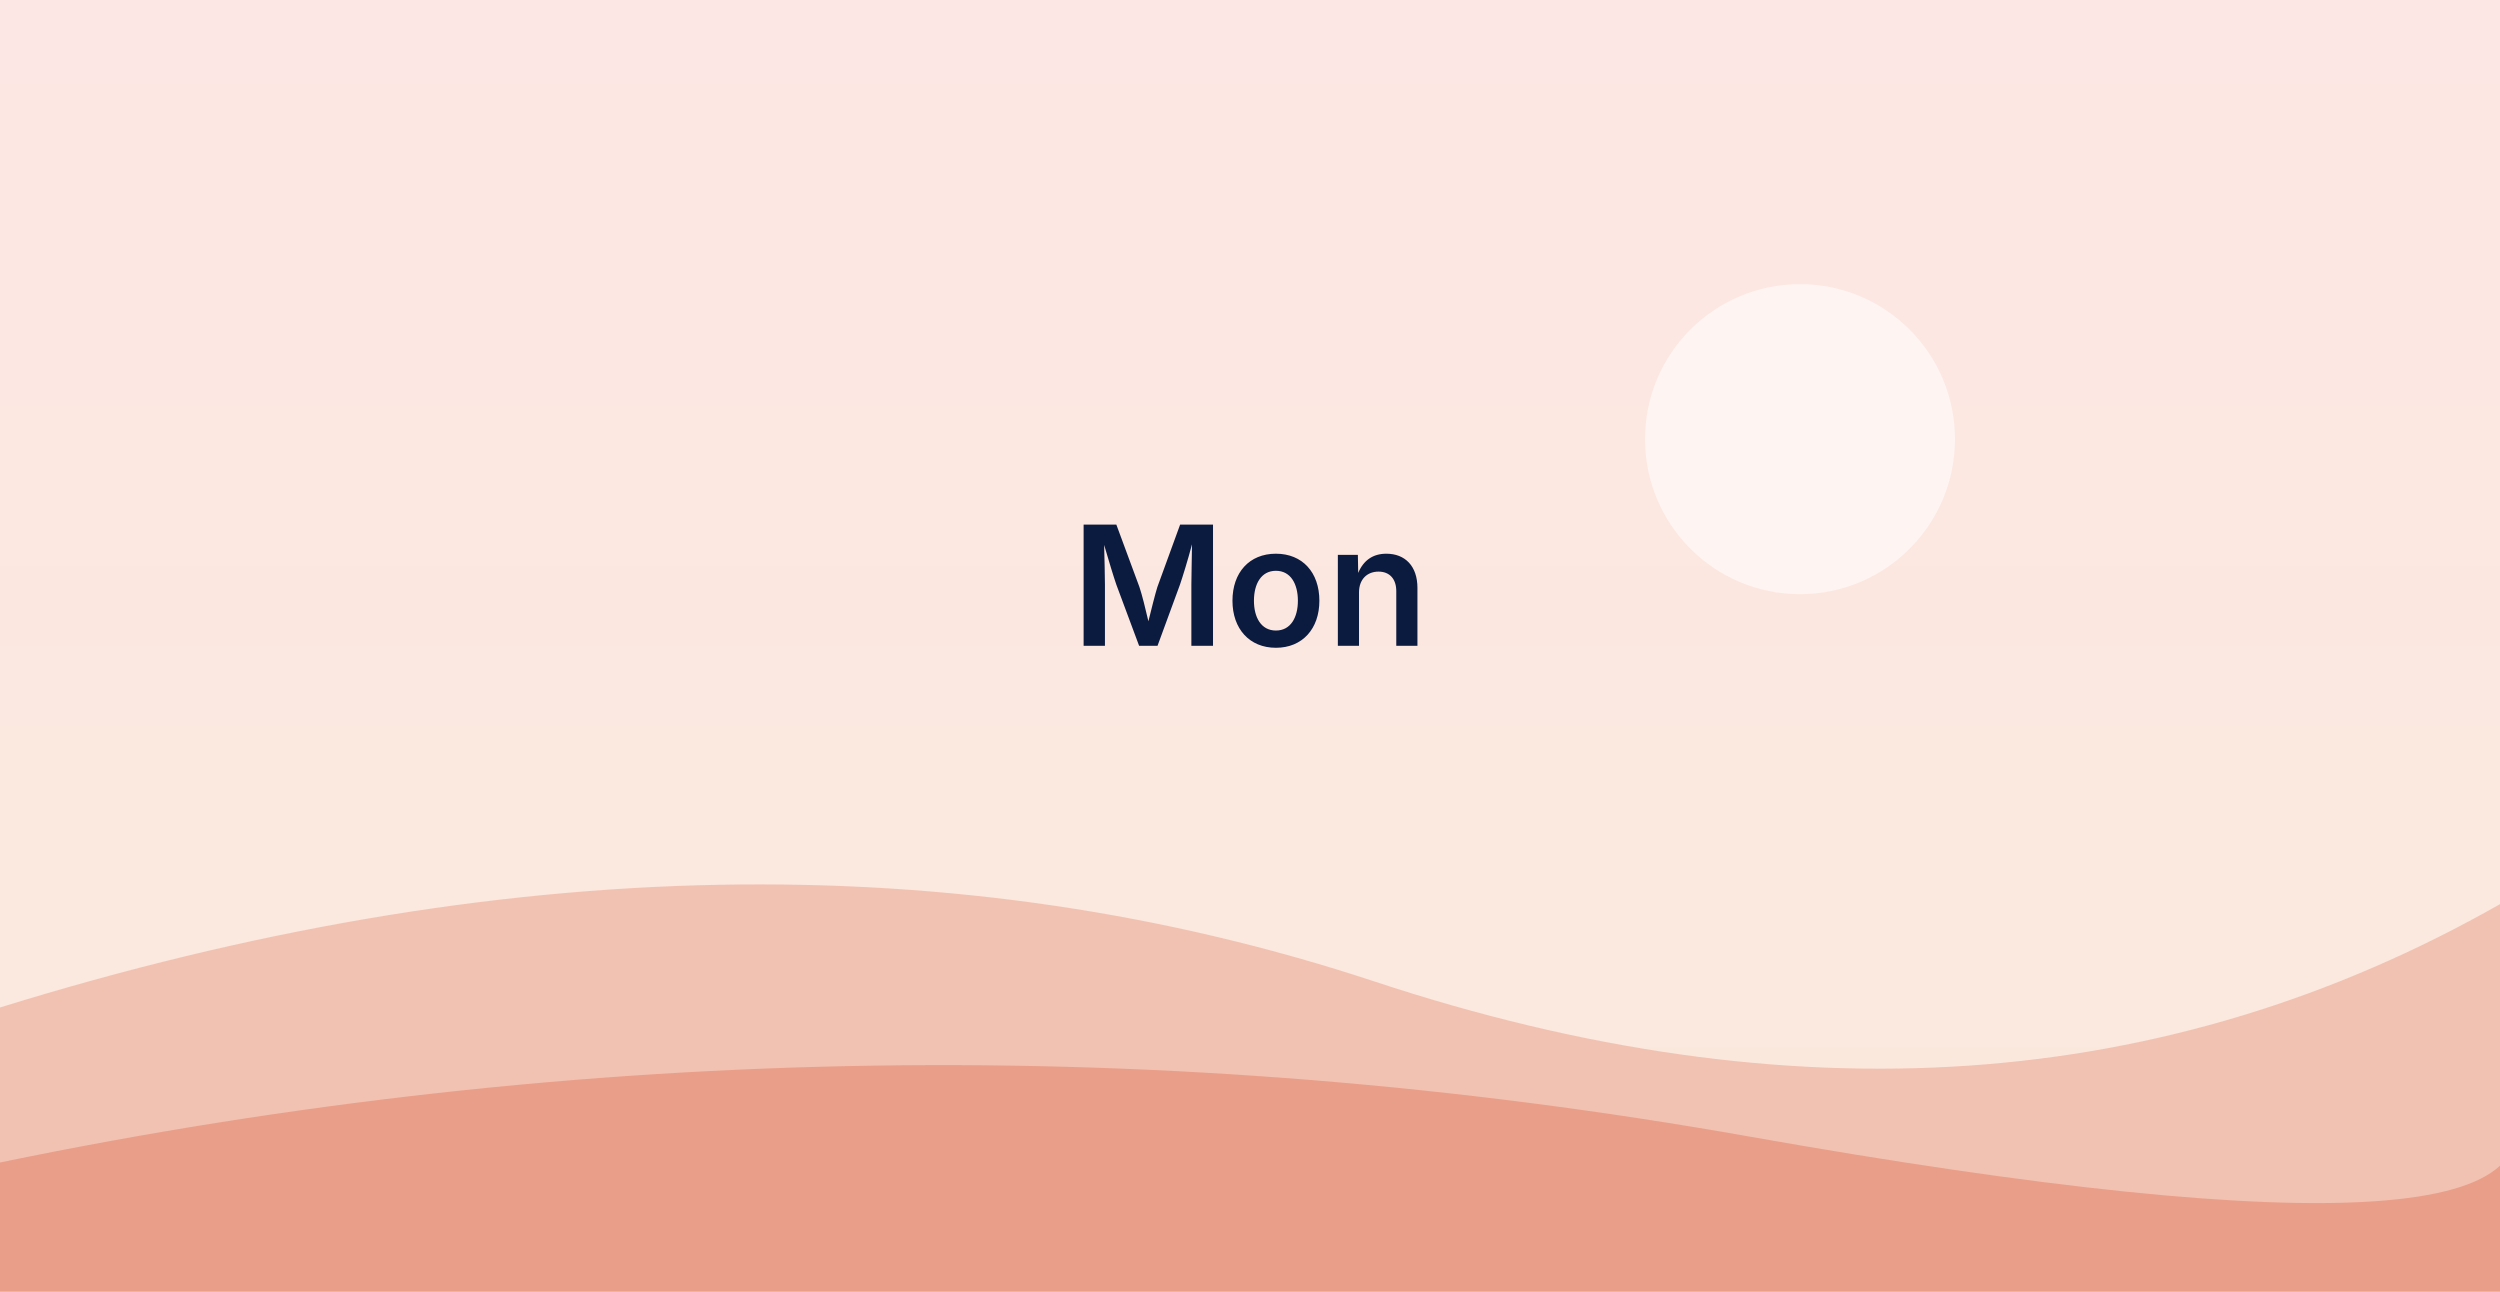
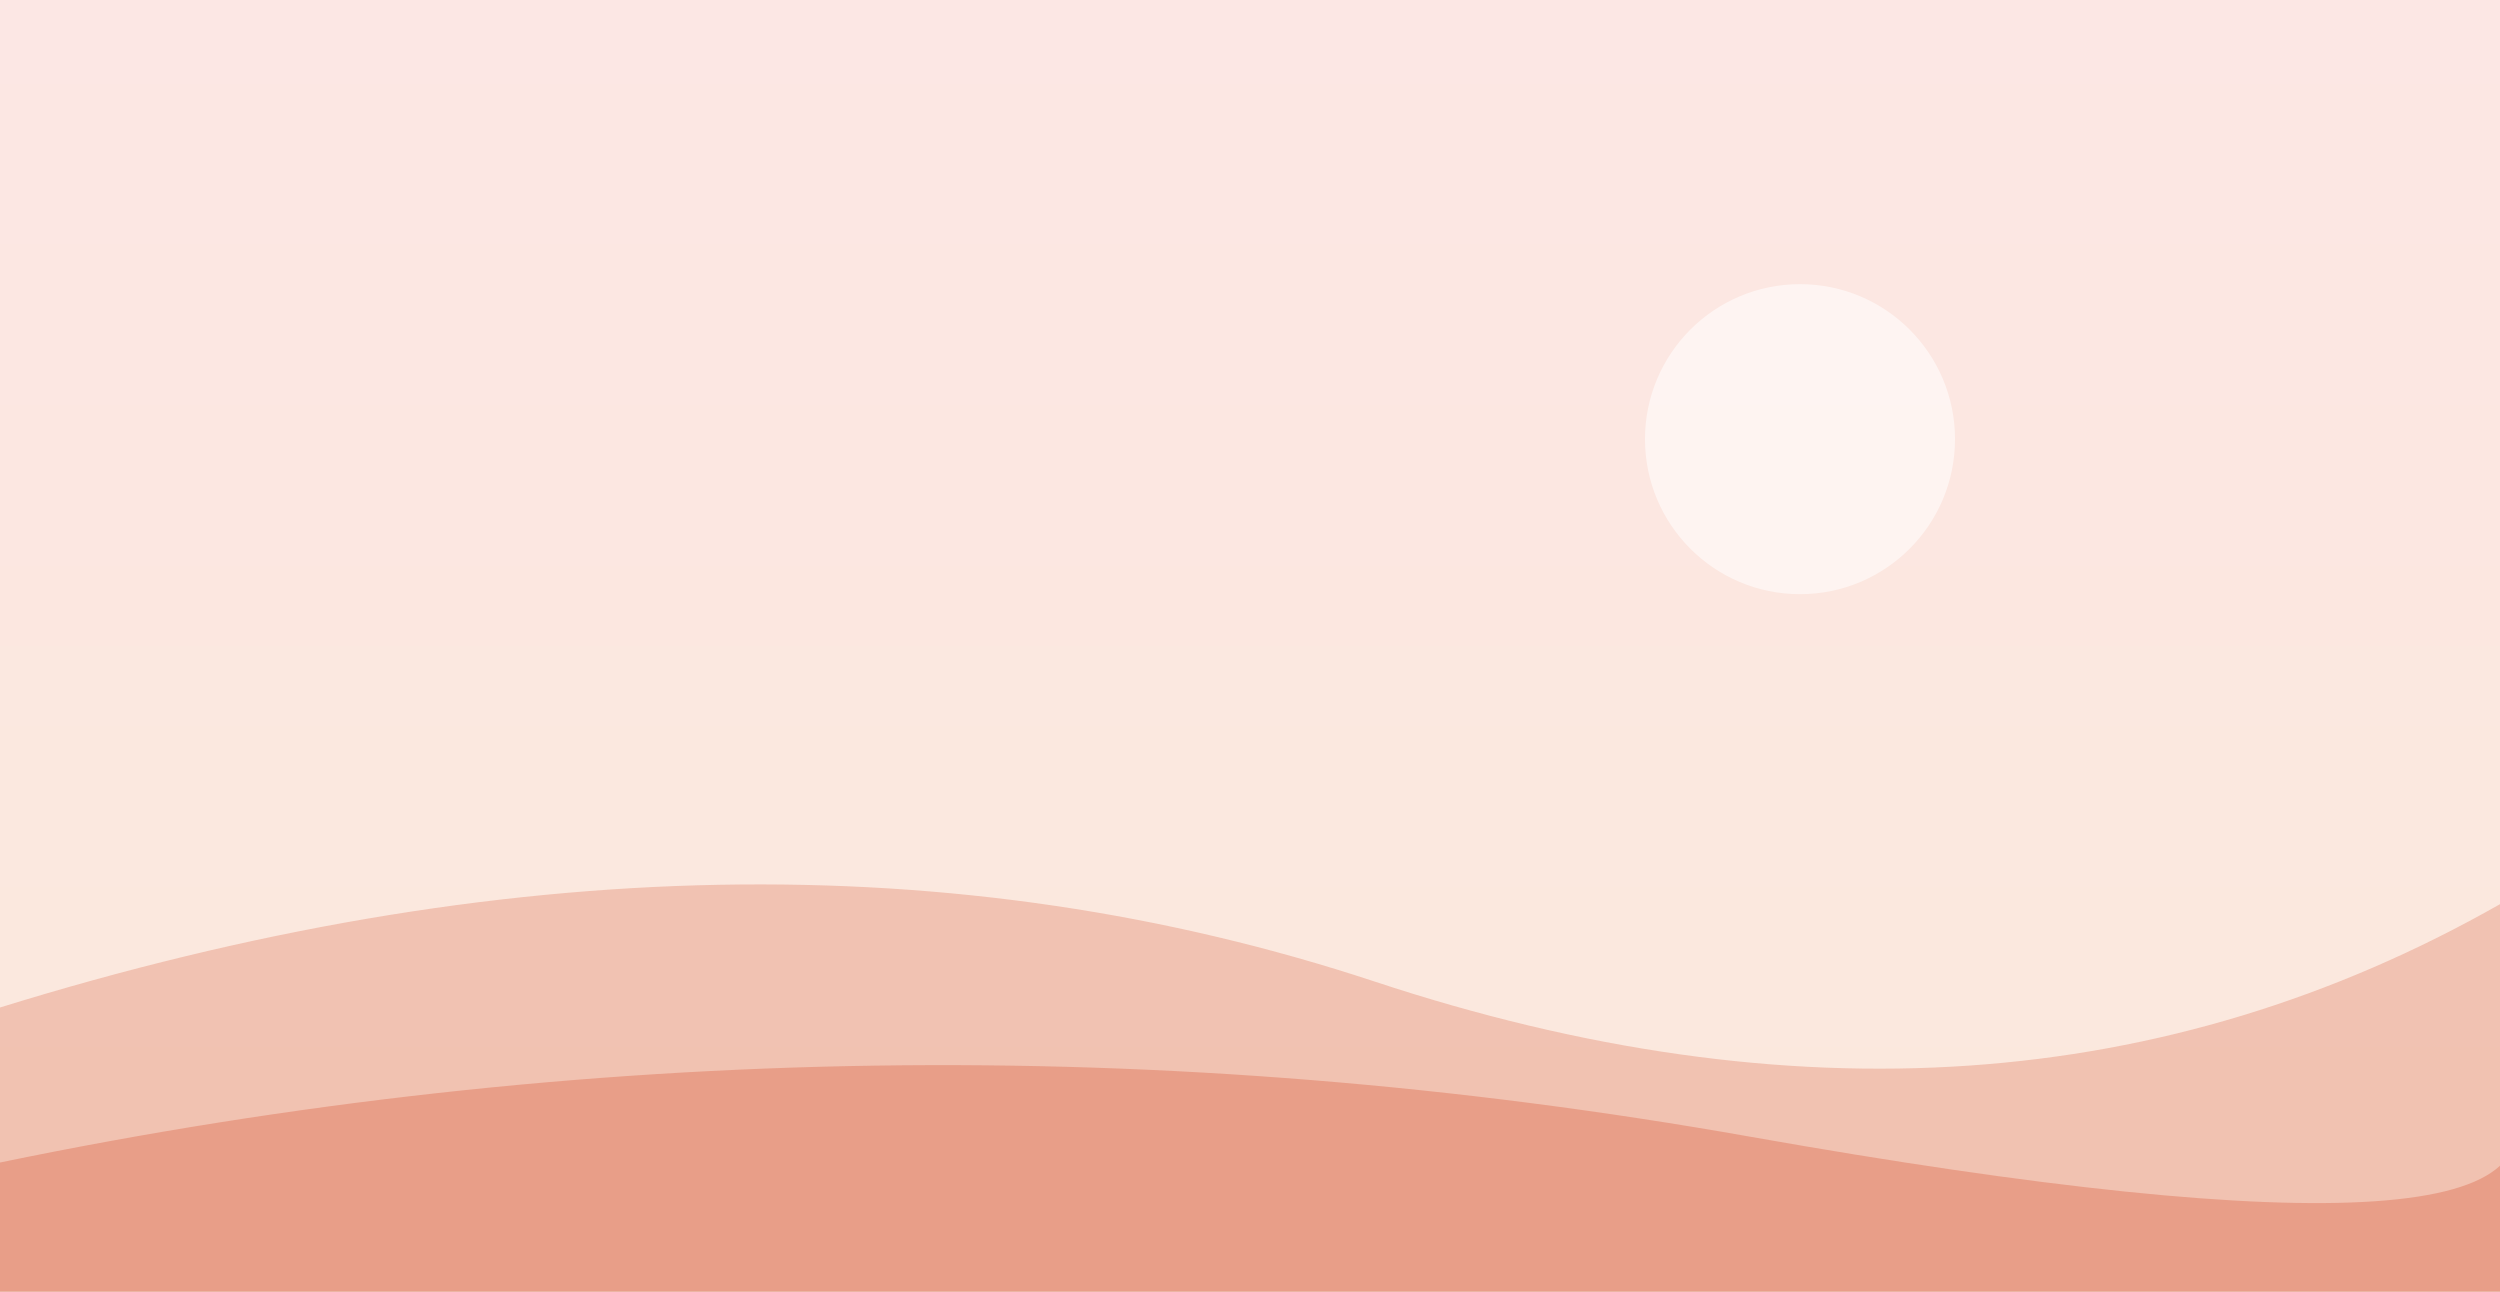
<svg xmlns="http://www.w3.org/2000/svg" width="240" height="124" viewBox="0 0 240 124" role="img" aria-label="Mon">
  <defs>
    <linearGradient id="g" x1="0" y1="0" x2="0" y2="1">
      <stop offset="0" stop-color="#FCE7E4" />
      <stop offset="1" stop-color="#FBE8DC" />
    </linearGradient>
  </defs>
  <rect width="240" height="124" fill="url(#g)" />
  <circle cx="172.8" cy="42.16" r="14.88" fill="#fff" opacity="0.55" />
  <path d="M0 96.72 Q72 74.4 132 94.24 T240 86.8 V124 H0Z" fill="#E07A5F" opacity="0.35" />
  <path d="M0 111.6 Q84 94.24 168 109.12 T240 104.16 V124 H0Z" fill="#E07A5F" opacity="0.5" />
-   <text x="120" y="62" text-anchor="middle" font-family="system-ui, -apple-system, sans-serif" font-size="16" font-weight="600" fill="#0B1B3F">Mon</text>
</svg>
